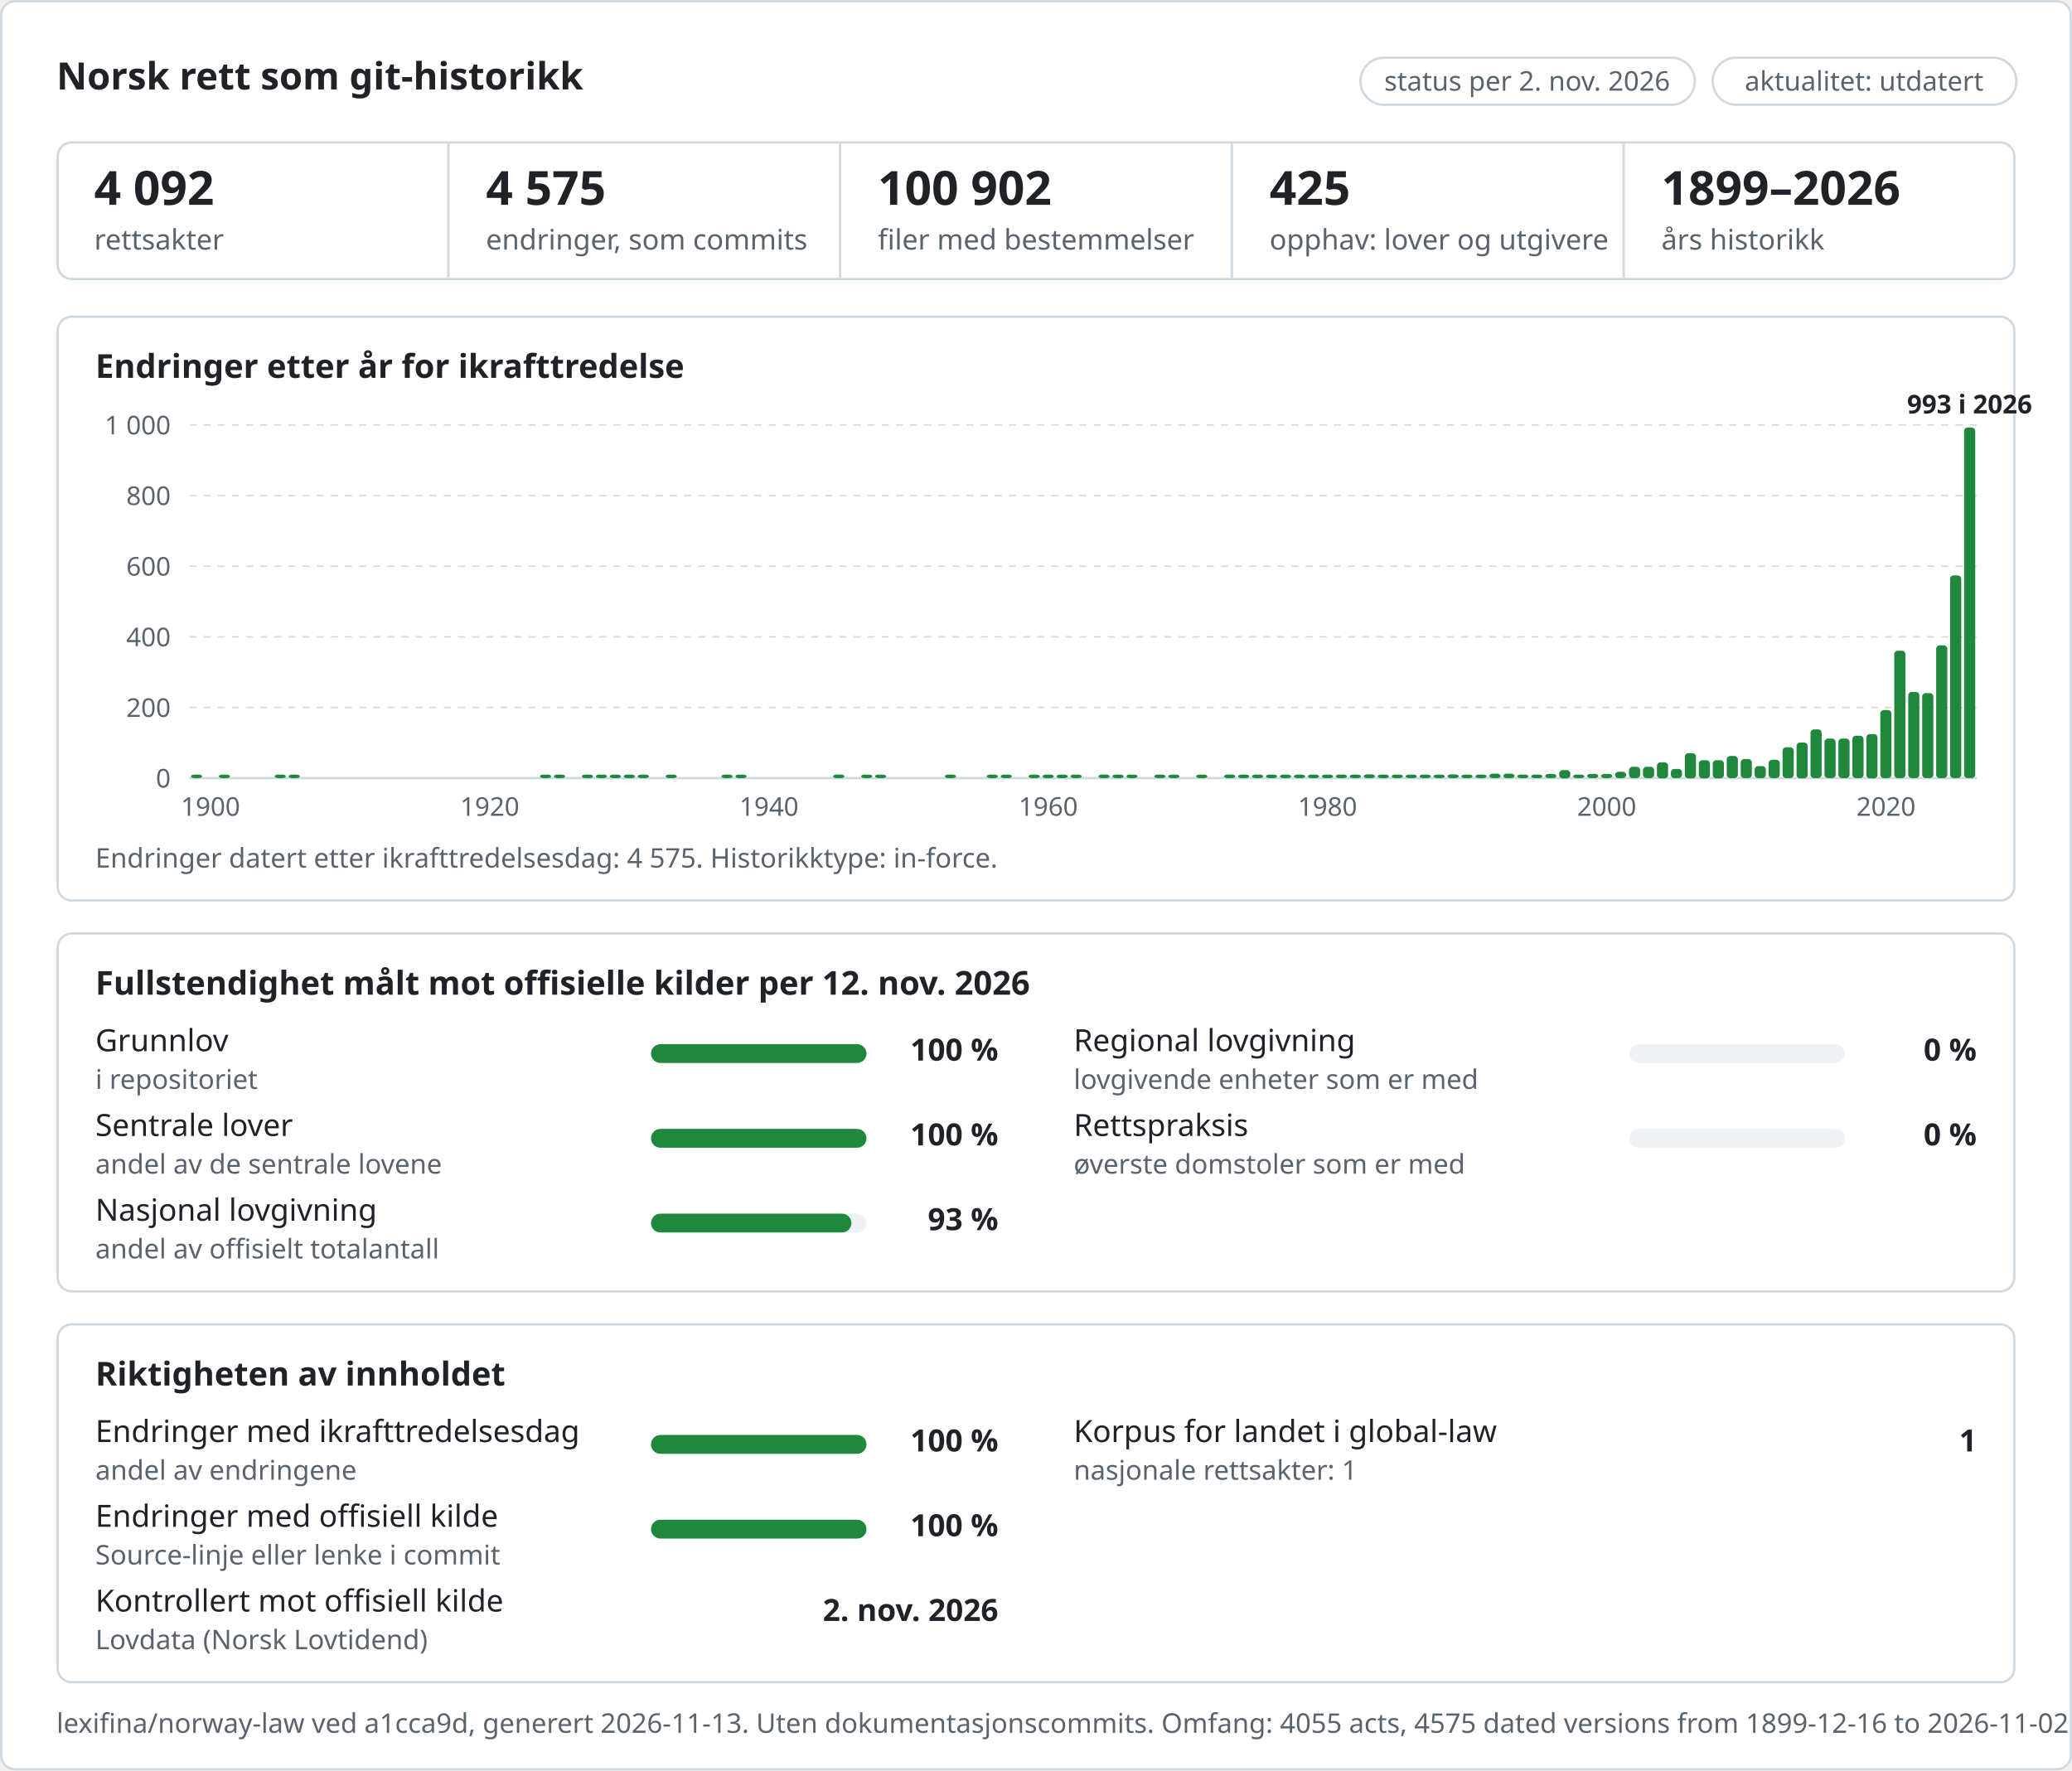
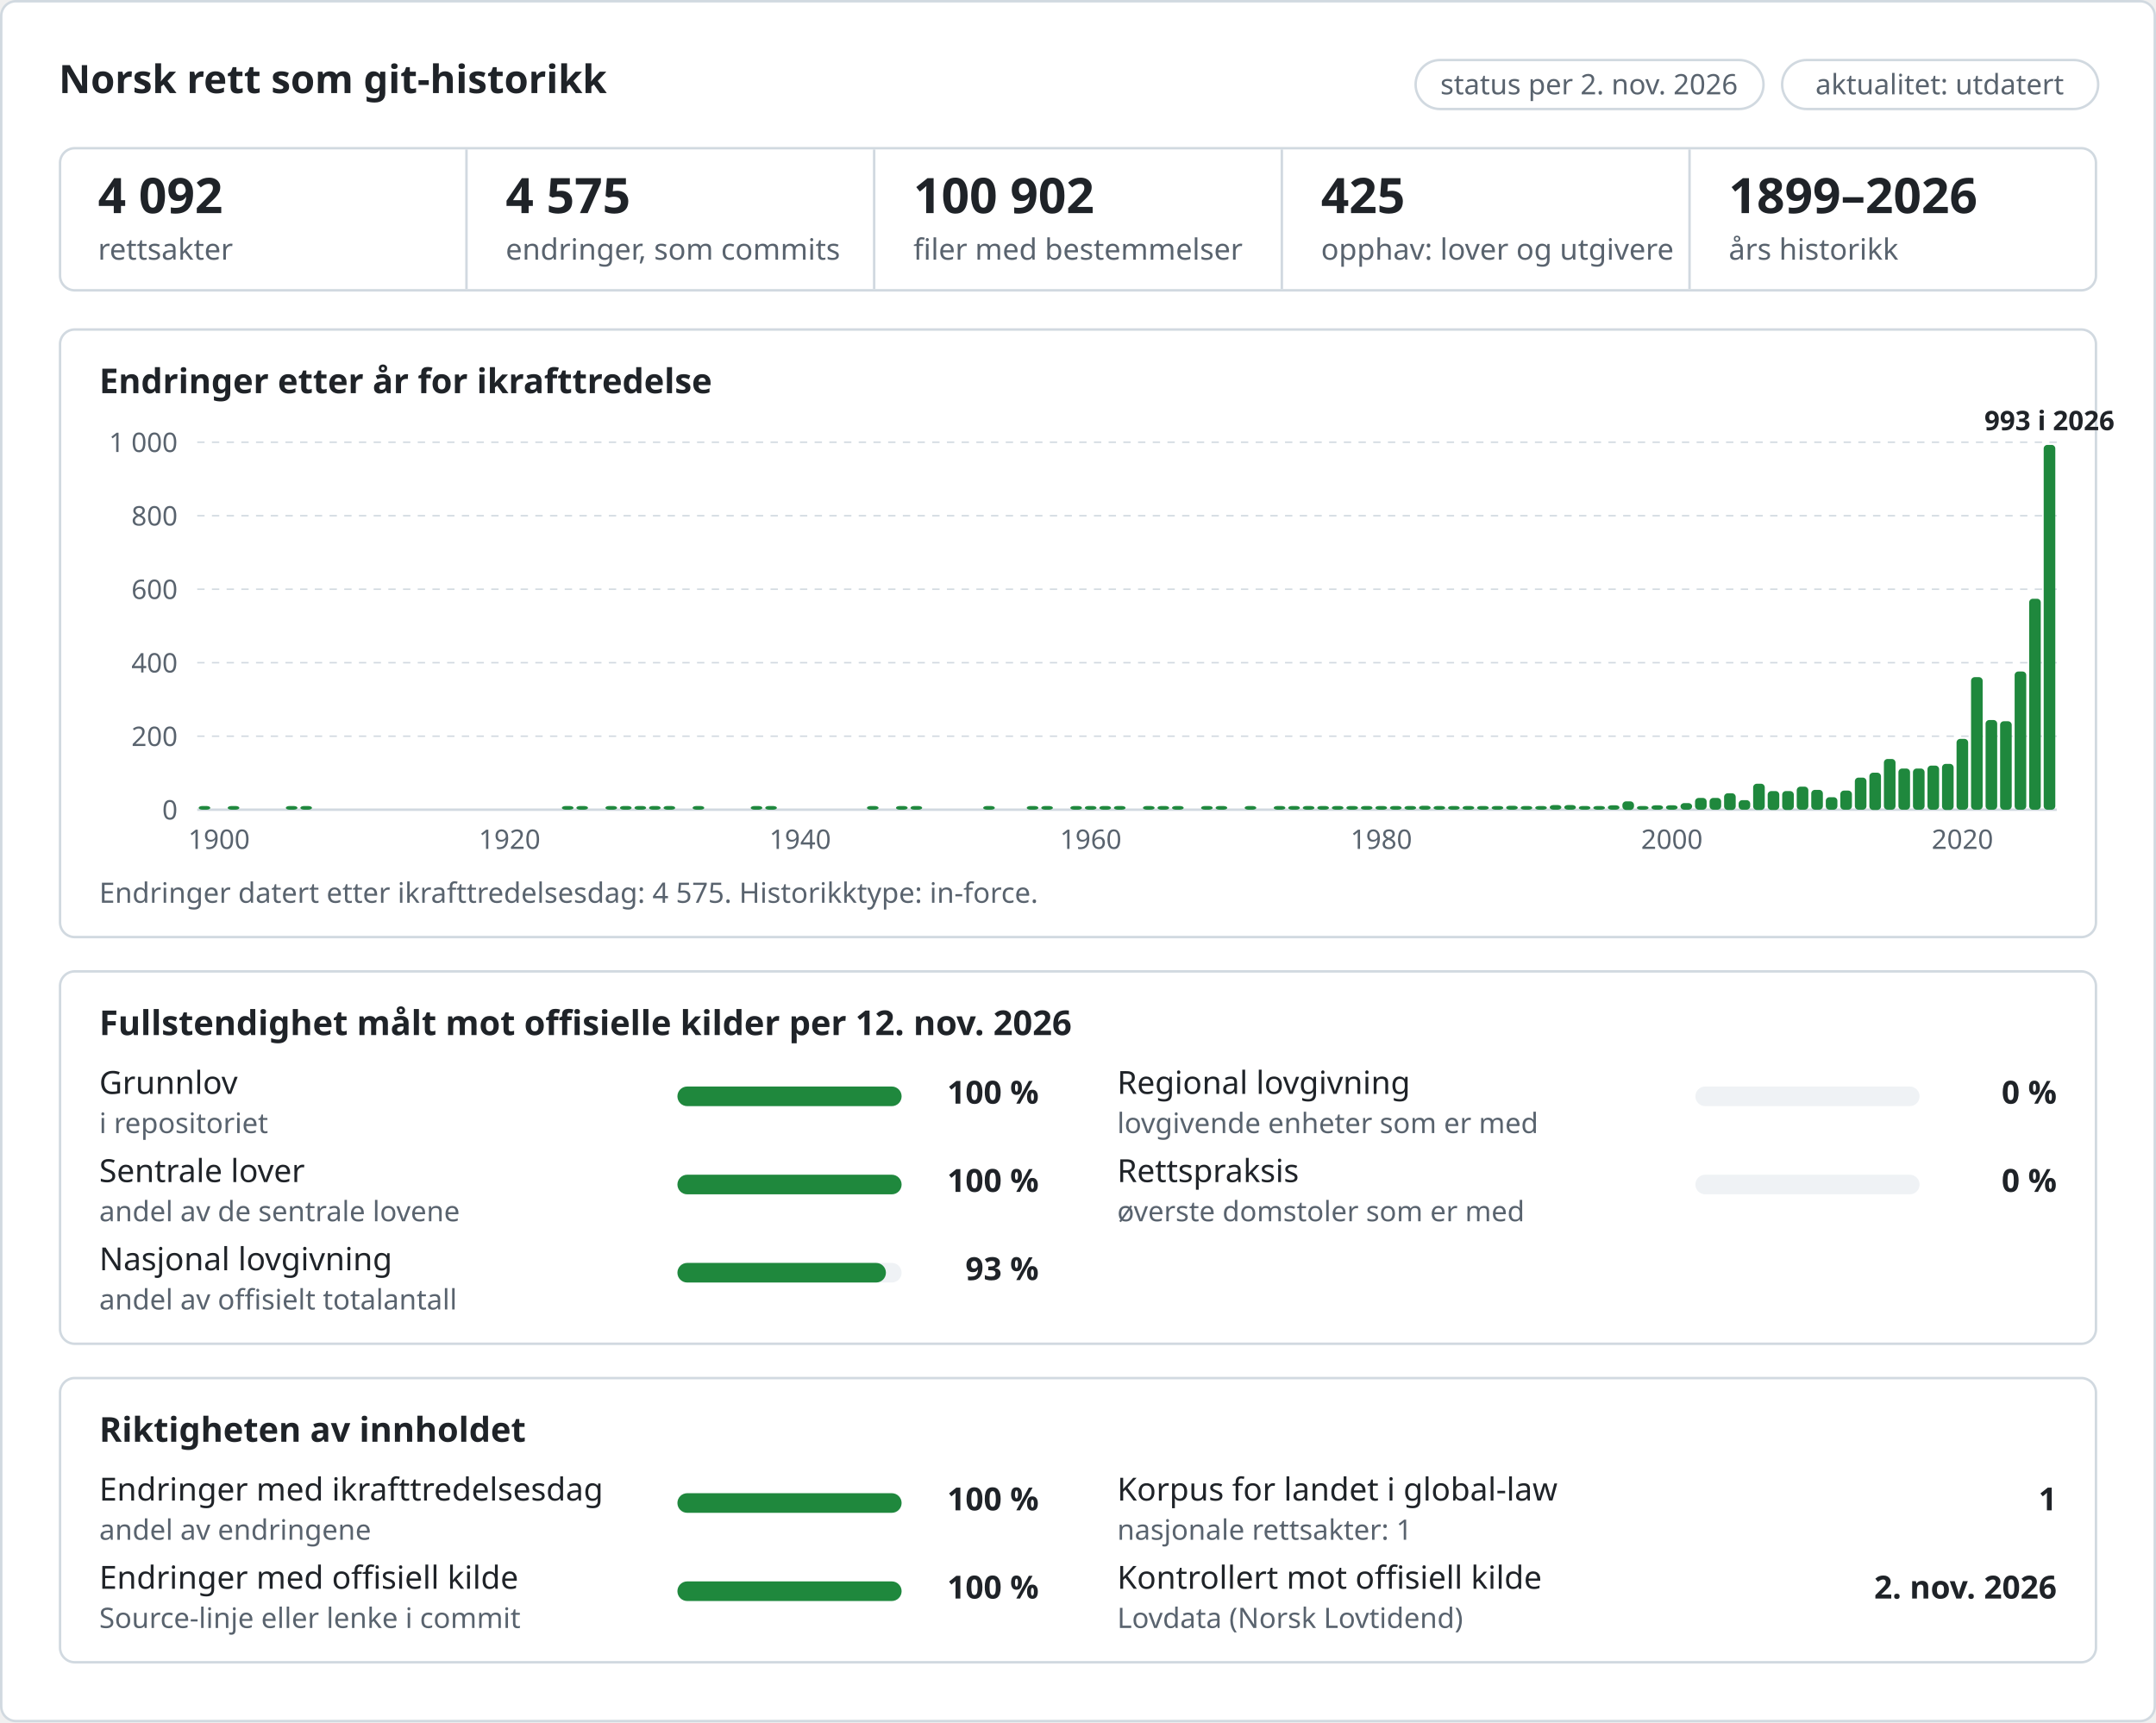
- <svg xmlns="http://www.w3.org/2000/svg" width="880" height="752" viewBox="0 0 880 752" font-family="-apple-system,BlinkMacSystemFont,Segoe UI,Noto Sans,Helvetica,Arial,sans-serif">
-   <rect x="0.5" y="0.5" width="879" height="751" rx="6" fill="#ffffff" stroke="#d1d9e0" />
+ <svg xmlns="http://www.w3.org/2000/svg" width="880" height="703" viewBox="0 0 880 703" font-family="-apple-system,BlinkMacSystemFont,Segoe UI,Noto Sans,Helvetica,Arial,sans-serif">
+   <rect x="0.5" y="0.5" width="879" height="702" rx="6" fill="#ffffff" stroke="#d1d9e0" />
  <text x="24" y="38" font-size="16" font-weight="600" fill="#1f2328">Norsk rett som git-historikk</text>
  <rect x="577.8" y="24.5" width="142" height="20" rx="10" fill="none" stroke="#d1d9e0" />
  <text x="648.6" y="38.5" font-size="11.5" font-weight="500" text-anchor="middle" fill="#59636e">status per 2. nov. 2026</text>
  <rect x="727.4" y="24.5" width="129" height="20" rx="10" fill="none" stroke="#d1d9e0" />
  <text x="791.7" y="38.5" font-size="11.5" font-weight="500" text-anchor="middle" fill="#59636e">aktualitet: utdatert</text>
  <rect x="24.5" y="60.5" width="831" height="58" rx="6" fill="#ffffff" stroke="#d1d9e0" />
  <text x="40.0" y="87" font-size="20" font-weight="600" fill="#1f2328">4 092</text>
  <text x="40.0" y="106" font-size="12" fill="#59636e">rettsakter</text>
  <line x1="190.4" y1="61" x2="190.4" y2="118" stroke="#d1d9e0" />
  <text x="206.4" y="87" font-size="20" font-weight="600" fill="#1f2328">4 575</text>
  <text x="206.4" y="106" font-size="12" fill="#59636e">endringer, som commits</text>
  <line x1="356.8" y1="61" x2="356.8" y2="118" stroke="#d1d9e0" />
  <text x="372.8" y="87" font-size="20" font-weight="600" fill="#1f2328">100 902</text>
  <text x="372.8" y="106" font-size="12" fill="#59636e">filer med bestemmelser</text>
  <line x1="523.2" y1="61" x2="523.2" y2="118" stroke="#d1d9e0" />
  <text x="539.2" y="87" font-size="20" font-weight="600" fill="#1f2328">425</text>
  <text x="539.2" y="106" font-size="12" fill="#59636e">opphav: lover og utgivere</text>
  <line x1="689.6" y1="61" x2="689.6" y2="118" stroke="#d1d9e0" />
  <text x="705.6" y="87" font-size="20" font-weight="600" fill="#1f2328">1899–2026</text>
  <text x="705.6" y="106" font-size="12" fill="#59636e">års historikk</text>
  <rect x="24.5" y="134.5" width="831" height="248" rx="6" fill="#ffffff" stroke="#d1d9e0" />
  <text x="40.5" y="160.5" font-size="14" font-weight="600" fill="#1f2328">Endringer etter år for ikrafttredelse</text>
  <line x1="80.5" y1="330.5" x2="839.5" y2="330.5" stroke="#d1d9e0" stroke-width="1" />
  <text x="72.5" y="334.5" font-size="11" text-anchor="end" fill="#59636e">0</text>
  <line x1="80.5" y1="300.5" x2="839.5" y2="300.5" stroke="#d1d9e0" stroke-width="0.6" stroke-dasharray="3 3" />
  <text x="72.5" y="304.5" font-size="11" text-anchor="end" fill="#59636e">200</text>
  <line x1="80.5" y1="270.5" x2="839.5" y2="270.5" stroke="#d1d9e0" stroke-width="0.6" stroke-dasharray="3 3" />
  <text x="72.5" y="274.5" font-size="11" text-anchor="end" fill="#59636e">400</text>
  <line x1="80.5" y1="240.5" x2="839.5" y2="240.5" stroke="#d1d9e0" stroke-width="0.6" stroke-dasharray="3 3" />
  <text x="72.5" y="244.5" font-size="11" text-anchor="end" fill="#59636e">600</text>
  <line x1="80.5" y1="210.5" x2="839.5" y2="210.5" stroke="#d1d9e0" stroke-width="0.6" stroke-dasharray="3 3" />
  <text x="72.5" y="214.5" font-size="11" text-anchor="end" fill="#59636e">800</text>
  <line x1="80.5" y1="180.5" x2="839.5" y2="180.5" stroke="#d1d9e0" stroke-width="0.6" stroke-dasharray="3 3" />
  <text x="72.5" y="184.5" font-size="11" text-anchor="end" fill="#59636e">1 000</text>
  <rect x="81.09" y="329.0" width="4.74" height="1.5" rx="1.5" fill="#1f883d" />
  <text x="89.4" y="346.5" font-size="11" text-anchor="middle" fill="#59636e">1900</text>
  <rect x="92.95" y="329.0" width="4.74" height="1.5" rx="1.5" fill="#1f883d" />
  <rect x="116.67" y="329.0" width="4.74" height="1.5" rx="1.5" fill="#1f883d" />
  <rect x="122.60" y="329.0" width="4.74" height="1.5" rx="1.5" fill="#1f883d" />
  <text x="208.0" y="346.5" font-size="11" text-anchor="middle" fill="#59636e">1920</text>
  <rect x="229.34" y="329.0" width="4.74" height="1.5" rx="1.5" fill="#1f883d" />
  <rect x="235.26" y="329.0" width="4.74" height="1.5" rx="1.5" fill="#1f883d" />
  <rect x="247.12" y="329.0" width="4.74" height="1.5" rx="1.5" fill="#1f883d" />
  <rect x="253.05" y="329.0" width="4.74" height="1.5" rx="1.5" fill="#1f883d" />
  <rect x="258.98" y="329.0" width="4.74" height="1.5" rx="1.5" fill="#1f883d" />
  <rect x="264.91" y="329.0" width="4.74" height="1.5" rx="1.5" fill="#1f883d" />
  <rect x="270.84" y="329.0" width="4.74" height="1.5" rx="1.5" fill="#1f883d" />
  <rect x="282.70" y="329.0" width="4.74" height="1.5" rx="1.5" fill="#1f883d" />
  <rect x="306.42" y="329.0" width="4.74" height="1.5" rx="1.5" fill="#1f883d" />
  <rect x="312.35" y="329.0" width="4.74" height="1.5" rx="1.5" fill="#1f883d" />
  <text x="326.6" y="346.5" font-size="11" text-anchor="middle" fill="#59636e">1940</text>
  <rect x="353.86" y="329.0" width="4.74" height="1.5" rx="1.5" fill="#1f883d" />
  <rect x="365.72" y="329.0" width="4.74" height="1.5" rx="1.5" fill="#1f883d" />
  <rect x="371.65" y="329.0" width="4.74" height="1.5" rx="1.5" fill="#1f883d" />
  <rect x="401.30" y="329.0" width="4.74" height="1.5" rx="1.5" fill="#1f883d" />
  <rect x="419.09" y="329.0" width="4.74" height="1.5" rx="1.5" fill="#1f883d" />
  <rect x="425.01" y="329.0" width="4.74" height="1.5" rx="1.5" fill="#1f883d" />
  <rect x="436.87" y="329.0" width="4.74" height="1.5" rx="1.5" fill="#1f883d" />
  <rect x="442.80" y="329.0" width="4.74" height="1.5" rx="1.5" fill="#1f883d" />
  <text x="445.2" y="346.5" font-size="11" text-anchor="middle" fill="#59636e">1960</text>
  <rect x="448.73" y="329.0" width="4.74" height="1.5" rx="1.5" fill="#1f883d" />
  <rect x="454.66" y="329.0" width="4.74" height="1.5" rx="1.5" fill="#1f883d" />
  <rect x="466.52" y="329.0" width="4.74" height="1.5" rx="1.5" fill="#1f883d" />
  <rect x="472.45" y="329.0" width="4.74" height="1.5" rx="1.5" fill="#1f883d" />
  <rect x="478.38" y="329.0" width="4.74" height="1.5" rx="1.5" fill="#1f883d" />
  <rect x="490.24" y="329.0" width="4.74" height="1.5" rx="1.5" fill="#1f883d" />
  <rect x="496.17" y="329.0" width="4.74" height="1.5" rx="1.5" fill="#1f883d" />
  <rect x="508.03" y="329.0" width="4.74" height="1.5" rx="1.5" fill="#1f883d" />
  <rect x="519.89" y="329.0" width="4.74" height="1.5" rx="1.5" fill="#1f883d" />
  <rect x="525.82" y="329.0" width="4.74" height="1.5" rx="1.5" fill="#1f883d" />
  <rect x="531.75" y="329.0" width="4.74" height="1.5" rx="1.5" fill="#1f883d" />
  <rect x="537.68" y="329.0" width="4.74" height="1.5" rx="1.5" fill="#1f883d" />
  <rect x="543.61" y="329.0" width="4.74" height="1.5" rx="1.5" fill="#1f883d" />
  <rect x="549.54" y="329.0" width="4.74" height="1.5" rx="1.5" fill="#1f883d" />
  <rect x="555.47" y="329.0" width="4.74" height="1.5" rx="1.5" fill="#1f883d" />
  <rect x="561.40" y="329.0" width="4.74" height="1.5" rx="1.5" fill="#1f883d" />
  <text x="563.8" y="346.5" font-size="11" text-anchor="middle" fill="#59636e">1980</text>
  <rect x="567.33" y="329.0" width="4.74" height="1.5" rx="1.5" fill="#1f883d" />
  <rect x="573.26" y="329.0" width="4.74" height="1.5" rx="1.5" fill="#1f883d" />
  <rect x="579.19" y="328.9" width="4.74" height="1.6" rx="1.5" fill="#1f883d" />
  <rect x="585.12" y="329.0" width="4.74" height="1.5" rx="1.5" fill="#1f883d" />
  <rect x="591.05" y="329.0" width="4.74" height="1.5" rx="1.5" fill="#1f883d" />
  <rect x="596.98" y="329.0" width="4.74" height="1.5" rx="1.5" fill="#1f883d" />
  <rect x="602.91" y="329.0" width="4.74" height="1.5" rx="1.5" fill="#1f883d" />
  <rect x="608.84" y="329.0" width="4.74" height="1.5" rx="1.5" fill="#1f883d" />
  <rect x="614.76" y="328.9" width="4.74" height="1.6" rx="1.5" fill="#1f883d" />
  <rect x="620.69" y="329.0" width="4.74" height="1.5" rx="1.5" fill="#1f883d" />
  <rect x="626.62" y="329.0" width="4.74" height="1.5" rx="1.5" fill="#1f883d" />
  <rect x="632.55" y="328.6" width="4.74" height="1.9" rx="1.5" fill="#1f883d" />
  <rect x="638.48" y="328.6" width="4.74" height="1.9" rx="1.5" fill="#1f883d" />
  <rect x="644.41" y="329.0" width="4.74" height="1.5" rx="1.5" fill="#1f883d" />
  <rect x="650.34" y="329.0" width="4.74" height="1.5" rx="1.5" fill="#1f883d" />
  <rect x="656.27" y="328.7" width="4.74" height="1.8" rx="1.5" fill="#1f883d" />
  <rect x="662.20" y="327.1" width="4.74" height="3.5" rx="1.5" fill="#1f883d" />
  <rect x="668.13" y="329.0" width="4.74" height="1.5" rx="1.5" fill="#1f883d" />
  <rect x="674.06" y="328.7" width="4.74" height="1.8" rx="1.5" fill="#1f883d" />
  <rect x="679.99" y="328.7" width="4.74" height="1.8" rx="1.5" fill="#1f883d" />
  <text x="682.4" y="346.5" font-size="11" text-anchor="middle" fill="#59636e">2000</text>
  <rect x="685.92" y="327.8" width="4.74" height="2.7" rx="1.5" fill="#1f883d" />
  <rect x="691.85" y="325.7" width="4.74" height="4.8" rx="1.5" fill="#1f883d" />
  <rect x="697.78" y="325.7" width="4.74" height="4.8" rx="1.5" fill="#1f883d" />
  <rect x="703.71" y="323.8" width="4.74" height="6.8" rx="1.5" fill="#1f883d" />
  <rect x="709.64" y="326.6" width="4.74" height="3.9" rx="1.5" fill="#1f883d" />
  <rect x="715.57" y="319.9" width="4.74" height="10.7" rx="1.5" fill="#1f883d" />
  <rect x="721.50" y="322.9" width="4.74" height="7.7" rx="1.5" fill="#1f883d" />
  <rect x="727.43" y="322.9" width="4.74" height="7.7" rx="1.5" fill="#1f883d" />
  <rect x="733.36" y="321.1" width="4.74" height="9.4" rx="1.5" fill="#1f883d" />
  <rect x="739.29" y="322.4" width="4.74" height="8.1" rx="1.5" fill="#1f883d" />
  <rect x="745.22" y="325.4" width="4.74" height="5.1" rx="1.5" fill="#1f883d" />
  <rect x="751.15" y="322.7" width="4.74" height="7.8" rx="1.5" fill="#1f883d" />
  <rect x="757.08" y="317.4" width="4.74" height="13.1" rx="1.5" fill="#1f883d" />
  <rect x="763.01" y="315.4" width="4.74" height="15.2" rx="1.5" fill="#1f883d" />
  <rect x="768.94" y="309.8" width="4.74" height="20.7" rx="1.5" fill="#1f883d" />
  <rect x="774.87" y="313.7" width="4.74" height="16.8" rx="1.5" fill="#1f883d" />
  <rect x="780.80" y="313.7" width="4.74" height="16.8" rx="1.5" fill="#1f883d" />
  <rect x="786.73" y="312.5" width="4.74" height="18.0" rx="1.5" fill="#1f883d" />
  <rect x="792.66" y="311.8" width="4.74" height="18.8" rx="1.5" fill="#1f883d" />
  <rect x="798.59" y="301.6" width="4.74" height="28.9" rx="1.5" fill="#1f883d" />
  <text x="801.0" y="346.5" font-size="11" text-anchor="middle" fill="#59636e">2020</text>
  <rect x="804.51" y="276.4" width="4.74" height="54.1" rx="1.5" fill="#1f883d" />
  <rect x="810.44" y="293.9" width="4.74" height="36.6" rx="1.5" fill="#1f883d" />
  <rect x="816.37" y="294.4" width="4.74" height="36.1" rx="1.5" fill="#1f883d" />
  <rect x="822.30" y="274.1" width="4.74" height="56.4" rx="1.5" fill="#1f883d" />
  <rect x="828.23" y="244.4" width="4.74" height="86.1" rx="1.5" fill="#1f883d" />
  <rect x="834.16" y="181.6" width="4.74" height="148.9" rx="1.5" fill="#1f883d" />
  <text x="836.5" y="175.6" font-size="11" font-weight="600" text-anchor="middle" fill="#1f2328">993 i 2026</text>
  <text x="40.5" y="368.5" font-size="11.5" fill="#59636e">Endringer datert etter ikrafttredelsesdag: 4 575. Historikktype: in-force.</text>
  <rect x="24.5" y="396.5" width="831" height="152" rx="6" fill="#ffffff" stroke="#d1d9e0" />
  <text x="40.5" y="422.5" font-size="14" font-weight="600" fill="#1f2328">Fullstendighet målt mot offisielle kilder per 12. nov. 2026</text>
  <text x="40.5" y="446.5" font-size="13" fill="#1f2328">Grunnlov</text>
  <text x="40.5" y="462.5" font-size="11.5" fill="#59636e">i repositoriet</text>
  <g>
    <rect x="276.5" y="443.5" width="91.5" height="8" rx="4" fill="#eff2f5" />
    <rect x="276.5" y="443.5" width="91.5" height="8" rx="4" fill="#1f883d" />
  </g>
  <text x="424.0" y="450.5" font-size="13" font-weight="600" text-anchor="end" fill="#1f2328">100 %</text>
  <text x="40.5" y="482.5" font-size="13" fill="#1f2328">Sentrale lover</text>
  <text x="40.5" y="498.5" font-size="11.5" fill="#59636e">andel av de sentrale lovene</text>
  <g>
    <rect x="276.5" y="479.5" width="91.5" height="8" rx="4" fill="#eff2f5" />
    <rect x="276.5" y="479.5" width="91.5" height="8" rx="4" fill="#1f883d" />
  </g>
  <text x="424.0" y="486.5" font-size="13" font-weight="600" text-anchor="end" fill="#1f2328">100 %</text>
  <text x="40.5" y="518.5" font-size="13" fill="#1f2328">Nasjonal lovgivning</text>
  <text x="40.5" y="534.5" font-size="11.5" fill="#59636e">andel av offisielt totalantall</text>
  <g>
    <rect x="276.5" y="515.5" width="91.5" height="8" rx="4" fill="#eff2f5" />
    <rect x="276.5" y="515.5" width="85.1" height="8" rx="4" fill="#1f883d" />
  </g>
  <text x="424.0" y="522.5" font-size="13" font-weight="600" text-anchor="end" fill="#1f2328">93 %</text>
  <text x="456.0" y="446.5" font-size="13" fill="#1f2328">Regional lovgivning</text>
  <text x="456.0" y="462.5" font-size="11.5" fill="#59636e">lovgivende enheter som er med</text>
  <g>
    <rect x="692.0" y="443.5" width="91.5" height="8" rx="4" fill="#eff2f5" />
  </g>
  <text x="839.5" y="450.5" font-size="13" font-weight="600" text-anchor="end" fill="#1f2328">0 %</text>
  <text x="456.0" y="482.5" font-size="13" fill="#1f2328">Rettspraksis</text>
  <text x="456.0" y="498.5" font-size="11.5" fill="#59636e">øverste domstoler som er med</text>
  <g>
    <rect x="692.0" y="479.5" width="91.5" height="8" rx="4" fill="#eff2f5" />
  </g>
  <text x="839.5" y="486.5" font-size="13" font-weight="600" text-anchor="end" fill="#1f2328">0 %</text>
-   <rect x="24.5" y="562.5" width="831" height="152" rx="6" fill="#ffffff" stroke="#d1d9e0" />
+   <rect x="24.5" y="562.5" width="831" height="116" rx="6" fill="#ffffff" stroke="#d1d9e0" />
  <text x="40.5" y="588.5" font-size="14" font-weight="600" fill="#1f2328">Riktigheten av innholdet</text>
  <text x="40.5" y="612.5" font-size="13" fill="#1f2328">Endringer med ikrafttredelsesdag</text>
  <text x="40.5" y="628.5" font-size="11.5" fill="#59636e">andel av endringene</text>
  <g>
    <rect x="276.5" y="609.5" width="91.5" height="8" rx="4" fill="#eff2f5" />
    <rect x="276.5" y="609.5" width="91.5" height="8" rx="4" fill="#1f883d" />
  </g>
  <text x="424.0" y="616.5" font-size="13" font-weight="600" text-anchor="end" fill="#1f2328">100 %</text>
  <text x="40.5" y="648.5" font-size="13" fill="#1f2328">Endringer med offisiell kilde</text>
  <text x="40.5" y="664.5" font-size="11.5" fill="#59636e">Source-linje eller lenke i commit</text>
  <g>
    <rect x="276.5" y="645.5" width="91.5" height="8" rx="4" fill="#eff2f5" />
    <rect x="276.5" y="645.5" width="91.5" height="8" rx="4" fill="#1f883d" />
  </g>
  <text x="424.0" y="652.5" font-size="13" font-weight="600" text-anchor="end" fill="#1f2328">100 %</text>
-   <text x="40.5" y="684.5" font-size="13" fill="#1f2328">Kontrollert mot offisiell kilde</text>
-   <text x="40.5" y="700.5" font-size="11.5" fill="#59636e">Lovdata (Norsk Lovtidend)</text>
-   <text x="424.0" y="688.5" font-size="13" font-weight="600" text-anchor="end" fill="#1f2328">2. nov. 2026</text>
  <text x="456.0" y="612.5" font-size="13" fill="#1f2328">Korpus for landet i global-law</text>
  <text x="456.0" y="628.5" font-size="11.5" fill="#59636e">nasjonale rettsakter: 1</text>
  <text x="839.5" y="616.5" font-size="13" font-weight="600" text-anchor="end" fill="#1f2328">1</text>
-   <text x="24" y="736" font-size="11.5" fill="#59636e">lexifina/norway-law ved a1cca9d, generert 2026-11-13. Uten dokumentasjonscommits. Omfang: 4055 acts, 4575 dated versions from 1899-12-16 to 2026-11-02</text>
+   <text x="456.0" y="648.5" font-size="13" fill="#1f2328">Kontrollert mot offisiell kilde</text>
+   <text x="456.0" y="664.5" font-size="11.5" fill="#59636e">Lovdata (Norsk Lovtidend)</text>
+   <text x="839.5" y="652.5" font-size="13" font-weight="600" text-anchor="end" fill="#1f2328">2. nov. 2026</text>
</svg>
